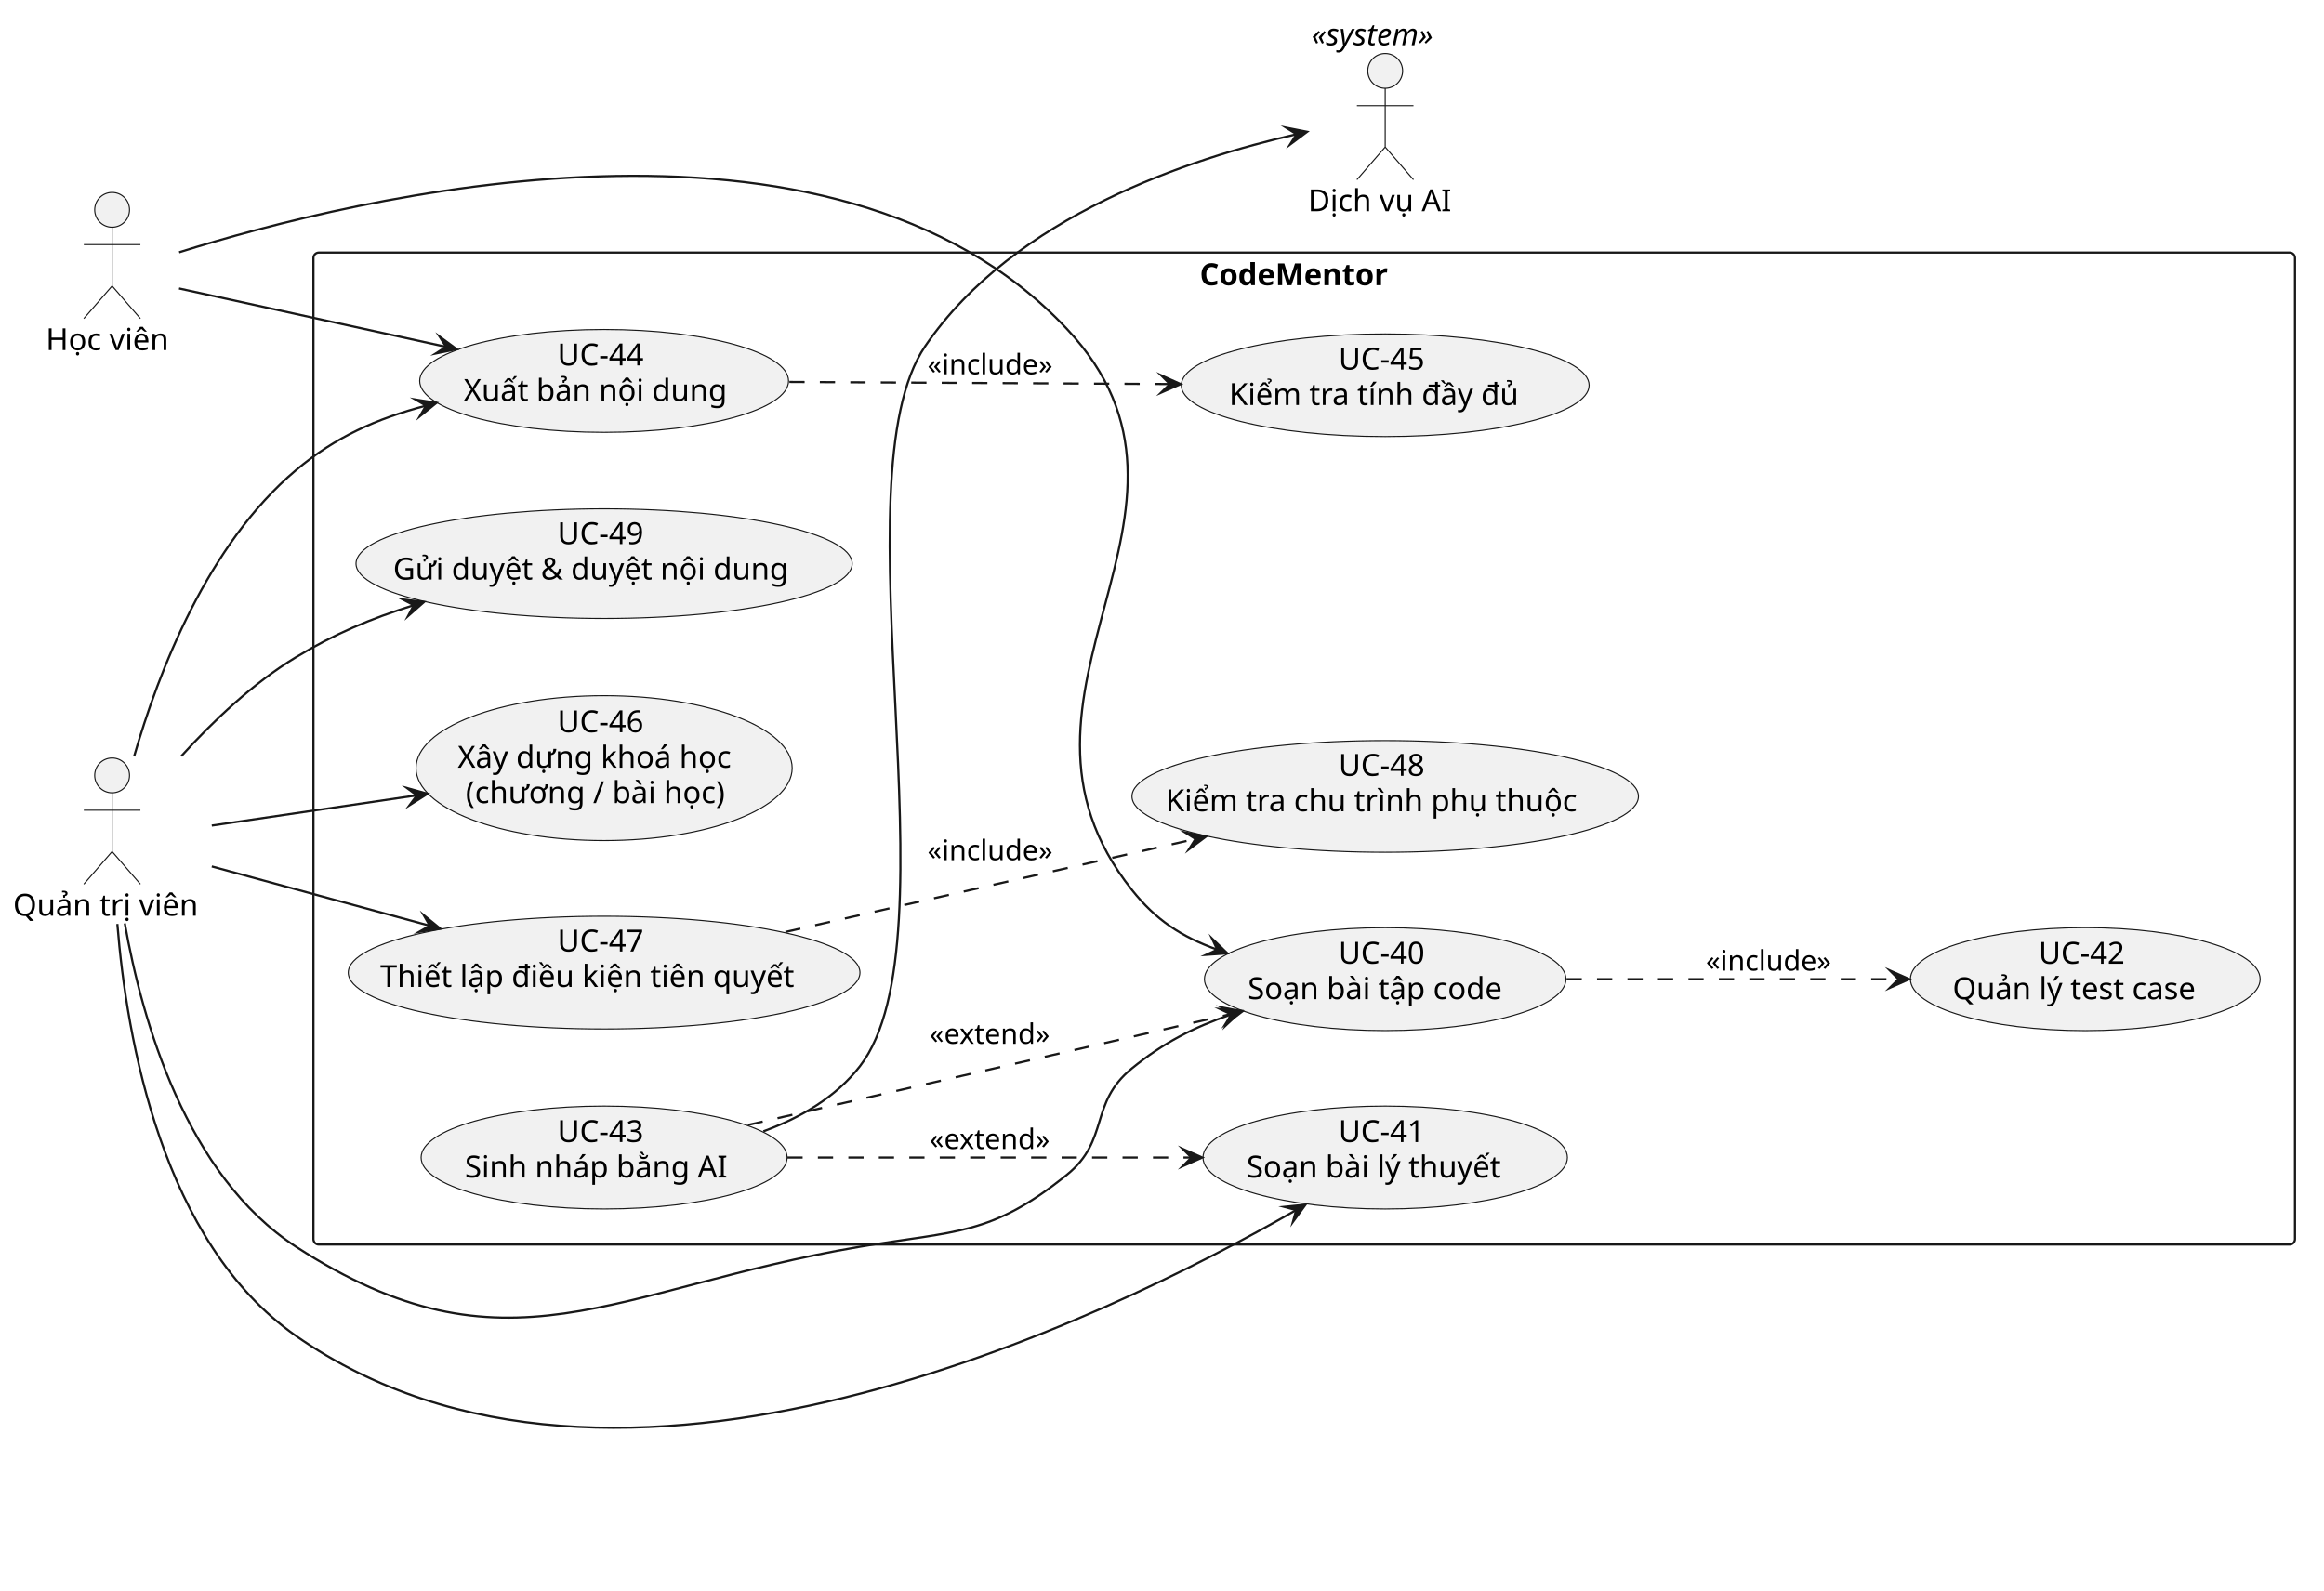
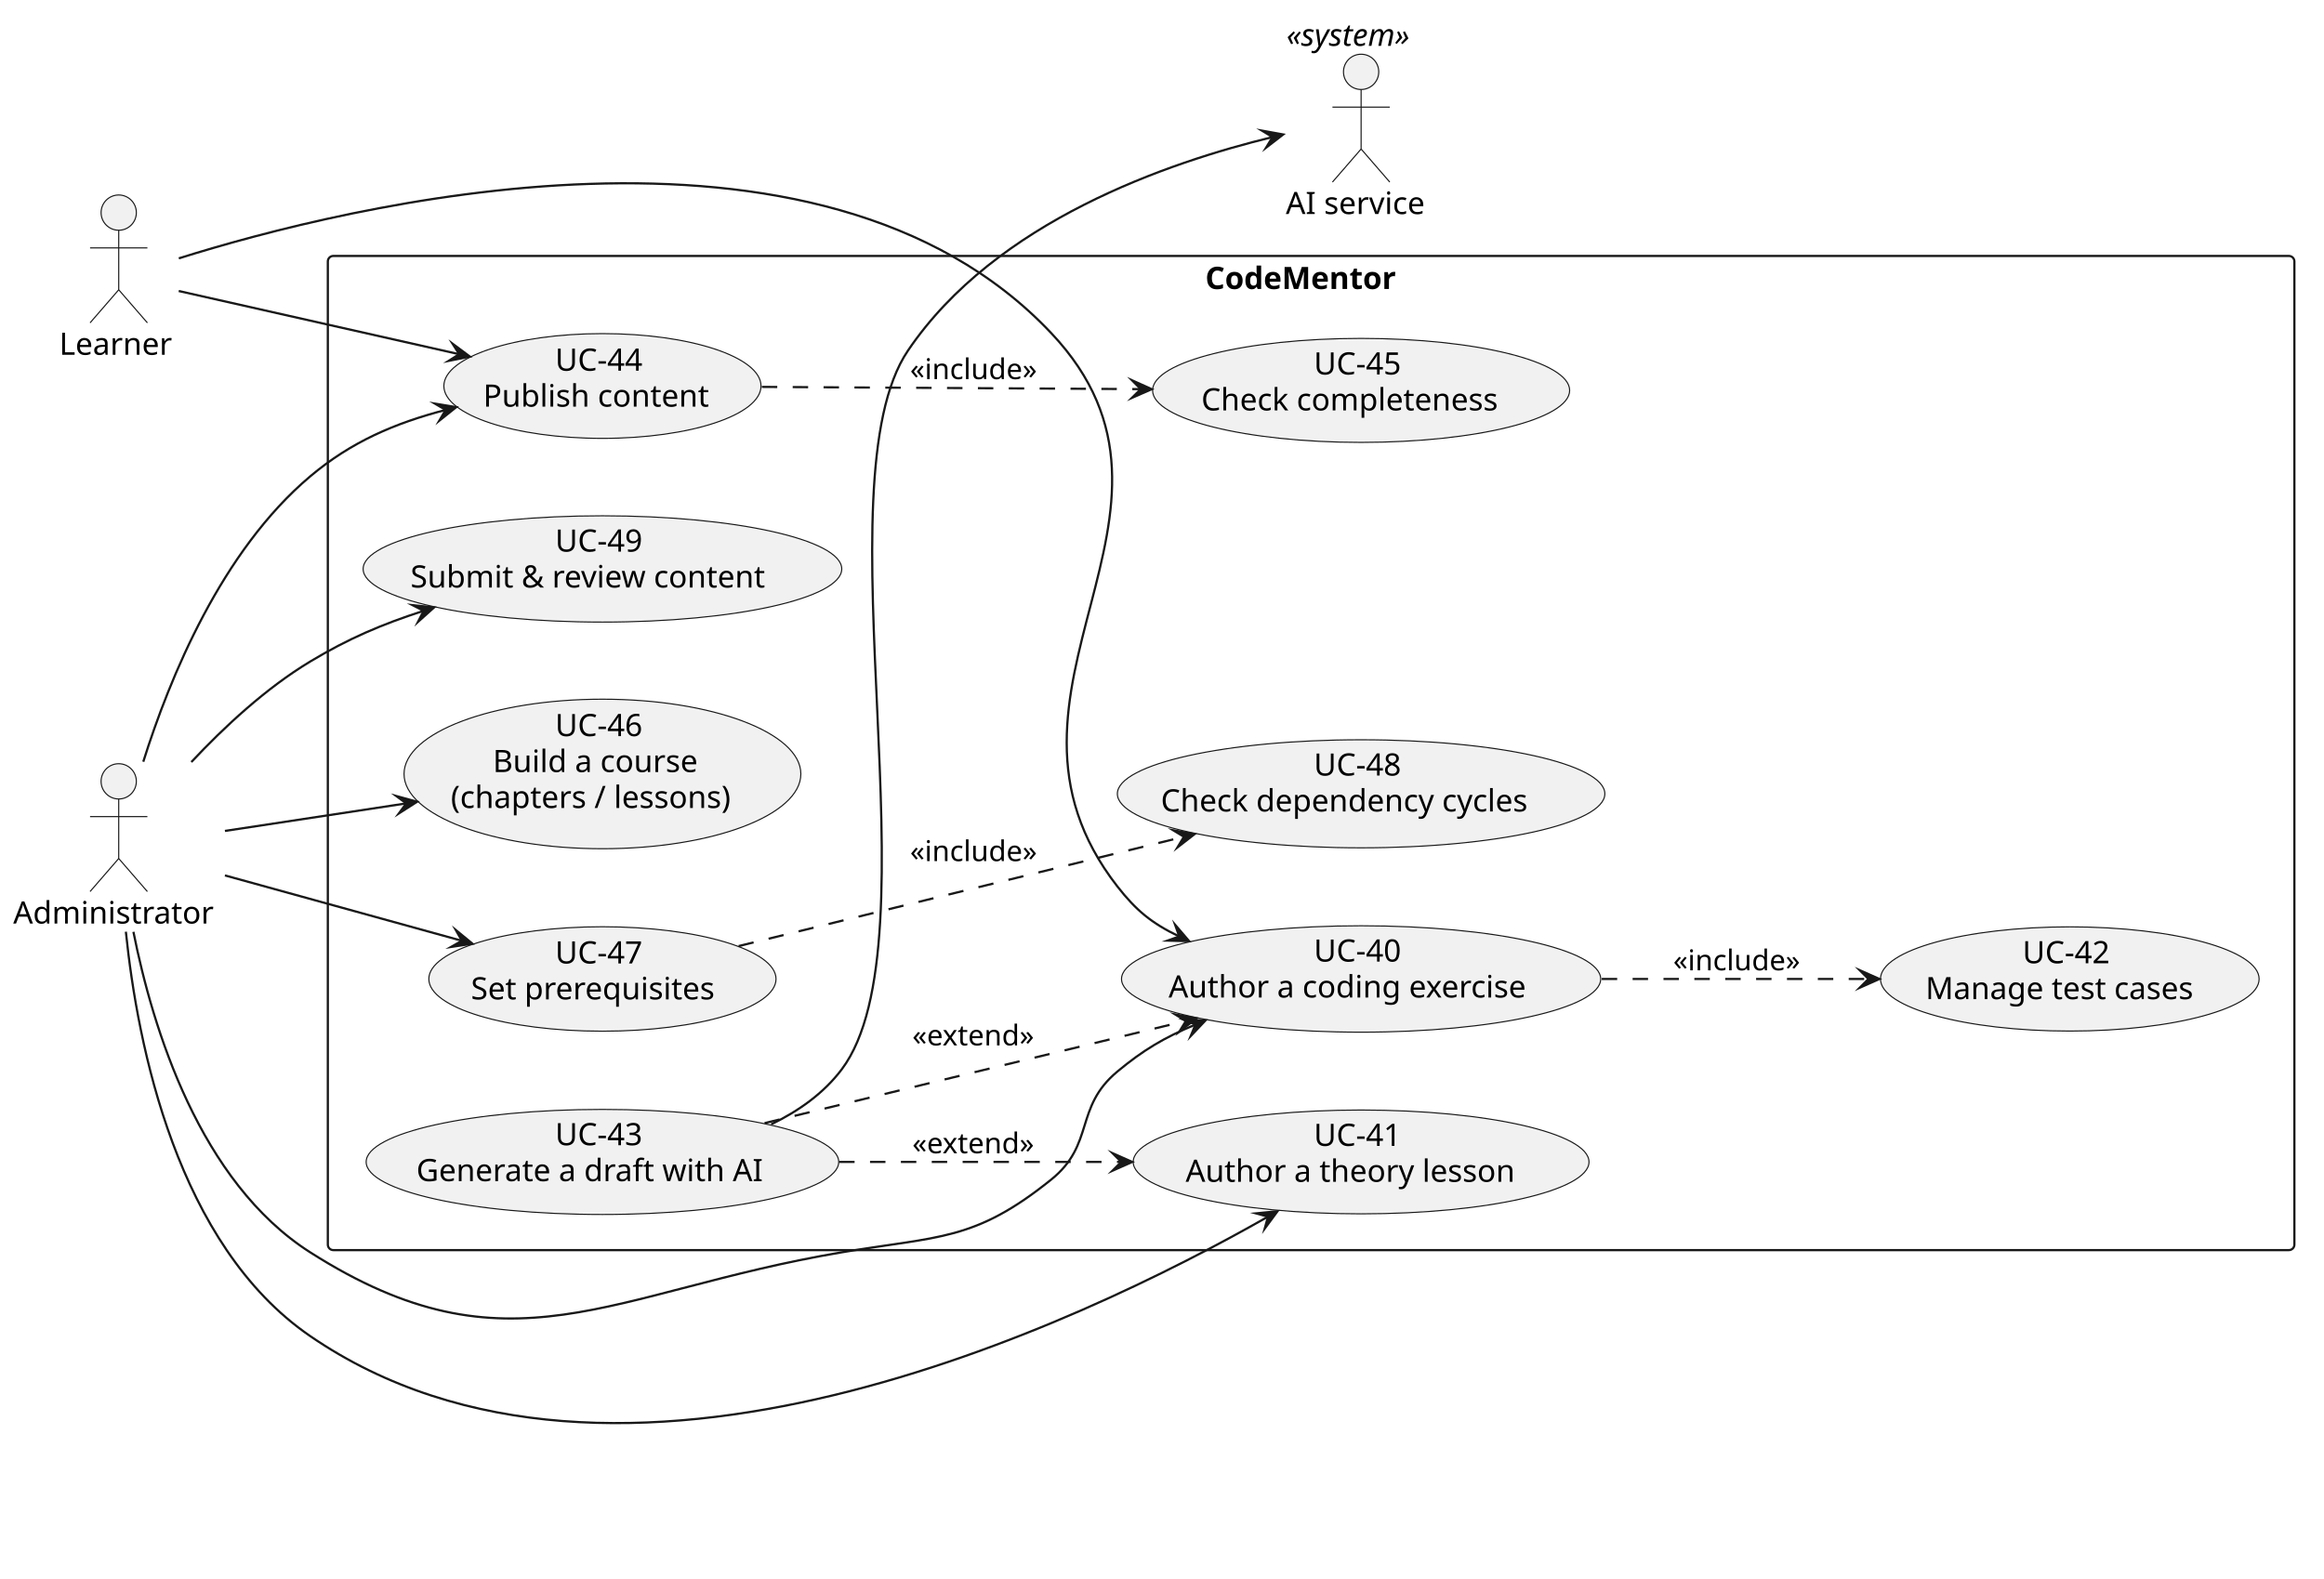
- <svg xmlns="http://www.w3.org/2000/svg" contentStyleType="text/css" data-diagram-type="DESCRIPTION" height="731px" preserveAspectRatio="none" style="width:1068px;height:731px;background:#FFFFFF;" version="1.1" viewBox="0 0 1068 731" width="1068px" zoomAndPan="magnify">
+ <svg xmlns="http://www.w3.org/2000/svg" version="1.1" data-diagram-type="DESCRIPTION" style="width:1054px;height:716px;background:#FFFFFF;" width="1054px" height="716px" viewBox="0 0 1054 716" zoomAndPan="magnify" preserveAspectRatio="none" contentStyleType="text/css">
  <defs />
-   <g>
-     <g class="cluster" data-qualified-name="CodeMentor" data-source-line="5" id="ent0003">
-       <rect fill="none" height="456" rx="2.5" ry="2.5" style="stroke:#181818;stroke-width:1;" width="910.62" x="144.04" y="116.102" />
-       <text fill="#000000" font-family="sans-serif" font-size="14" font-weight="700" lengthAdjust="spacing" textLength="96.018" x="551.341" y="131.097">CodeMentor</text>
+   <g font-family="sans-serif" lengthAdjust="spacing">
+     <g class="cluster" data-qualified-name="CodeMentor" id="ent0003" data-source-line="5">
+       <rect x="148.68" y="116.102" width="891.89" height="451" fill="none" style="stroke:#181818;stroke-width:1;" rx="2.5" ry="2.5" />
+       <text x="546.616" y="131.097" fill="#000" font-size="14" textLength="96.018" font-weight="700">CodeMentor</text>
    </g>
-     <g class="entity" data-qualified-name="CodeMentor.UC40" data-source-line="6" id="ent0004">
-       <ellipse cx="636.57" cy="450.098" fill="#F1F1F1" rx="83.06" ry="23.656" style="stroke:#181818;stroke-width:0.5;" />
-       <text fill="#000000" font-family="sans-serif" font-size="14" lengthAdjust="spacing" textLength="42.889" x="615.126" y="442.993">UC-40</text>
-       <text fill="#000000" font-family="sans-serif" font-size="14" lengthAdjust="spacing" textLength="126.328" x="573.406" y="459.29">Soạn bài tập code</text>
+     <g class="entity" data-qualified-name="CodeMentor.UC40" id="ent0004" data-source-line="6">
+       <ellipse cx="617.302" cy="444.104" rx="108.662" ry="24.132" fill="#F1F1F1" style="stroke:#181818;stroke-width:0.5;" />
+       <text x="595.857" y="436.208" fill="#000" font-size="14" textLength="42.889">UC-40</text>
+       <text x="529.99" y="452.505" fill="#000" font-size="14" textLength="174.624">Author a coding exercise</text>
    </g>
-     <g class="entity" data-qualified-name="CodeMentor.UC41" data-source-line="7" id="ent0005">
-       <ellipse cx="636.566" cy="532.103" fill="#F1F1F1" rx="83.726" ry="23.651" style="stroke:#181818;stroke-width:0.5;" />
-       <text fill="#000000" font-family="sans-serif" font-size="14" lengthAdjust="spacing" textLength="42.889" x="615.121" y="524.991">UC-41</text>
-       <text fill="#000000" font-family="sans-serif" font-size="14" lengthAdjust="spacing" textLength="127.408" x="572.862" y="541.288">Soạn bài lý thuyết</text>
+     <g class="entity" data-qualified-name="CodeMentor.UC41" id="ent0005" data-source-line="7">
+       <ellipse cx="617.298" cy="527.102" rx="103.358" ry="23.55" fill="#F1F1F1" style="stroke:#181818;stroke-width:0.5;" />
+       <text x="595.853" y="519.823" fill="#000" font-size="14" textLength="42.889">UC-41</text>
+       <text x="537.71" y="536.12" fill="#000" font-size="14" textLength="159.175">Author a theory lesson</text>
    </g>
-     <g class="entity" data-qualified-name="CodeMentor.UC42" data-source-line="8" id="ent0006">
-       <ellipse cx="958.298" cy="450.099" fill="#F1F1F1" rx="80.358" ry="23.677" style="stroke:#181818;stroke-width:0.5;" />
-       <text fill="#000000" font-family="sans-serif" font-size="14" lengthAdjust="spacing" textLength="42.889" x="936.854" y="443.029">UC-42</text>
-       <text fill="#000000" font-family="sans-serif" font-size="14" lengthAdjust="spacing" textLength="121.939" x="897.328" y="459.326">Quản lý test case</text>
+     <g class="entity" data-qualified-name="CodeMentor.UC42" id="ent0006" data-source-line="8">
+       <ellipse cx="938.712" cy="444.098" rx="85.862" ry="23.637" fill="#F1F1F1" style="stroke:#181818;stroke-width:0.5;" />
+       <text x="917.268" y="436.962" fill="#000" font-size="14" textLength="42.889">UC-42</text>
+       <text x="873.275" y="453.259" fill="#000" font-size="14" textLength="130.874">Manage test cases</text>
    </g>
-     <g class="entity" data-qualified-name="CodeMentor.UC43" data-source-line="9" id="ent0007">
-       <ellipse cx="277.621" cy="532.101" fill="#F1F1F1" rx="84.101" ry="23.649" style="stroke:#181818;stroke-width:0.5;" />
-       <text fill="#000000" font-family="sans-serif" font-size="14" lengthAdjust="spacing" textLength="42.889" x="256.176" y="524.984">UC-43</text>
-       <text fill="#000000" font-family="sans-serif" font-size="14" lengthAdjust="spacing" textLength="128.017" x="213.613" y="541.28">Sinh nháp bằng AI</text>
+     <g class="entity" data-qualified-name="CodeMentor.UC43" id="ent0007" data-source-line="9">
+       <ellipse cx="273.223" cy="527.104" rx="107.163" ry="23.833" fill="#F1F1F1" style="stroke:#181818;stroke-width:0.5;" />
+       <text x="251.779" y="519.515" fill="#000" font-size="14" textLength="42.889">UC-43</text>
+       <text x="188.817" y="535.812" fill="#000" font-size="14" textLength="168.813">Generate a draft with AI</text>
    </g>
-     <g class="entity" data-qualified-name="CodeMentor.UC44" data-source-line="10" id="ent0008">
-       <ellipse cx="277.62" cy="175.106" fill="#F1F1F1" rx="84.75" ry="23.644" style="stroke:#181818;stroke-width:0.5;" />
-       <text fill="#000000" font-family="sans-serif" font-size="14" lengthAdjust="spacing" textLength="42.889" x="256.175" y="167.982">UC-44</text>
-       <text fill="#000000" font-family="sans-serif" font-size="14" lengthAdjust="spacing" textLength="129.069" x="213.085" y="184.278">Xuất bản nội dung</text>
+     <g class="entity" data-qualified-name="CodeMentor.UC44" id="ent0008" data-source-line="10">
+       <ellipse cx="273.221" cy="175.103" rx="71.921" ry="23.762" fill="#F1F1F1" style="stroke:#181818;stroke-width:0.5;" />
+       <text x="251.776" y="168.169" fill="#000" font-size="14" textLength="42.889">UC-44</text>
+       <text x="219.121" y="184.466" fill="#000" font-size="14" textLength="108.199">Publish content</text>
    </g>
-     <g class="entity" data-qualified-name="CodeMentor.UC45" data-source-line="11" id="ent0009">
-       <ellipse cx="636.569" cy="177.103" fill="#F1F1F1" rx="93.709" ry="23.591" style="stroke:#181818;stroke-width:0.5;" />
-       <text fill="#000000" font-family="sans-serif" font-size="14" lengthAdjust="spacing" textLength="42.889" x="615.124" y="169.892">UC-45</text>
-       <text fill="#000000" font-family="sans-serif" font-size="14" lengthAdjust="spacing" textLength="143.582" x="564.778" y="186.189">Kiểm tra tính đầy đủ</text>
+     <g class="entity" data-qualified-name="CodeMentor.UC45" id="ent0009" data-source-line="11">
+       <ellipse cx="617.305" cy="177.099" rx="94.575" ry="23.587" fill="#F1F1F1" style="stroke:#181818;stroke-width:0.5;" />
+       <text x="595.861" y="169.881" fill="#000" font-size="14" textLength="42.889">UC-45</text>
+       <text x="544.813" y="186.178" fill="#000" font-size="14" textLength="144.983">Check completeness</text>
    </g>
-     <g class="entity" data-qualified-name="CodeMentor.UC46" data-source-line="12" id="ent0010">
-       <ellipse cx="277.617" cy="353.098" fill="#F1F1F1" rx="86.427" ry="33.306" style="stroke:#181818;stroke-width:0.5;" />
-       <text fill="#000000" font-family="sans-serif" font-size="14" lengthAdjust="spacing" textLength="42.889" x="256.173" y="336.607">UC-46</text>
-       <text fill="#000000" font-family="sans-serif" font-size="14" lengthAdjust="spacing" textLength="134.586" x="210.324" y="352.904">Xây dựng khoá học</text>
-       <text fill="#000000" font-family="sans-serif" font-size="14" lengthAdjust="spacing" textLength="127.251" x="213.992" y="369.201">(chương / bài học)</text>
+     <g class="entity" data-qualified-name="CodeMentor.UC46" id="ent0010" data-source-line="12">
+       <ellipse cx="273.224" cy="351.099" rx="89.984" ry="33.917" fill="#F1F1F1" style="stroke:#181818;stroke-width:0.5;" />
+       <text x="251.779" y="333.933" fill="#000" font-size="14" textLength="42.889">UC-46</text>
+       <text x="223.513" y="350.23" fill="#000" font-size="14" textLength="99.422">Build a course</text>
+       <text x="204.447" y="366.527" fill="#000" font-size="14" textLength="137.553">(chapters / lessons)</text>
    </g>
-     <g class="entity" data-qualified-name="CodeMentor.UC47" data-source-line="13" id="ent0011">
-       <ellipse cx="277.618" cy="447.098" fill="#F1F1F1" rx="117.579" ry="25.916" style="stroke:#181818;stroke-width:0.5;" />
-       <text fill="#000000" font-family="sans-serif" font-size="14" lengthAdjust="spacing" textLength="42.889" x="256.174" y="437.384">UC-47</text>
-       <text fill="#000000" font-family="sans-serif" font-size="14" lengthAdjust="spacing" textLength="205.782" x="174.727" y="453.68">Thiết lập điều kiện tiên quyết</text>
+     <g class="entity" data-qualified-name="CodeMentor.UC47" id="ent0011" data-source-line="13">
+       <ellipse cx="273.221" cy="444.103" rx="78.731" ry="23.691" fill="#F1F1F1" style="stroke:#181818;stroke-width:0.5;" />
+       <text x="251.777" y="437.056" fill="#000" font-size="14" textLength="42.889">UC-47</text>
+       <text x="213.574" y="453.352" fill="#000" font-size="14" textLength="119.294">Set prerequisites</text>
    </g>
-     <g class="entity" data-qualified-name="CodeMentor.UC48" data-source-line="14" id="ent0012">
-       <ellipse cx="636.572" cy="366.106" fill="#F1F1F1" rx="116.371" ry="25.674" style="stroke:#181818;stroke-width:0.5;" />
-       <text fill="#000000" font-family="sans-serif" font-size="14" lengthAdjust="spacing" textLength="42.889" x="615.127" y="356.638">UC-48</text>
-       <text fill="#000000" font-family="sans-serif" font-size="14" lengthAdjust="spacing" textLength="201.852" x="535.646" y="372.935">Kiểm tra chu trình phụ thuộc</text>
+     <g class="entity" data-qualified-name="CodeMentor.UC48" id="ent0012" data-source-line="14">
+       <ellipse cx="617.298" cy="360.101" rx="110.548" ry="24.51" fill="#F1F1F1" style="stroke:#181818;stroke-width:0.5;" />
+       <text x="595.854" y="351.821" fill="#000" font-size="14" textLength="42.889">UC-48</text>
+       <text x="526.462" y="368.117" fill="#000" font-size="14" textLength="181.672">Check dependency cycles</text>
    </g>
-     <g class="entity" data-qualified-name="CodeMentor.UC49" data-source-line="15" id="ent0013">
-       <ellipse cx="277.619" cy="259.103" fill="#F1F1F1" rx="114.009" ry="25.202" style="stroke:#181818;stroke-width:0.5;" />
-       <text fill="#000000" font-family="sans-serif" font-size="14" lengthAdjust="spacing" textLength="42.889" x="256.174" y="250.117">UC-49</text>
-       <text fill="#000000" font-family="sans-serif" font-size="14" lengthAdjust="spacing" textLength="193.922" x="180.658" y="266.414">Gửi duyệt &amp; duyệt nội dung</text>
+     <g class="entity" data-qualified-name="CodeMentor.UC49" id="ent0013" data-source-line="15">
+       <ellipse cx="273.224" cy="258.099" rx="108.534" ry="24.107" fill="#F1F1F1" style="stroke:#181818;stroke-width:0.5;" />
+       <text x="251.78" y="250.229" fill="#000" font-size="14" textLength="42.889">UC-49</text>
+       <text x="186.155" y="266.526" fill="#000" font-size="14" textLength="174.139">Submit &amp; review content</text>
    </g>
-     <g class="entity" data-qualified-name="Admin" data-source-line="2" id="ent0001">
-       <ellipse cx="51.52" cy="356.452" fill="#F1F1F1" rx="8" ry="8" style="stroke:#181818;stroke-width:0.5;" />
-       <path d="M51.52,364.452 L51.52,391.452 M38.52,372.452 L64.52,372.452 M51.52,391.452 L38.52,406.452 M51.52,391.452 L64.52,406.452" fill="none" style="stroke:#181818;stroke-width:0.5;" />
-       <text fill="#000000" font-family="sans-serif" font-size="14" lengthAdjust="spacing" textLength="91.041" x="6" y="420.947">Quản trị viên</text>
+     <g class="entity" data-qualified-name="Admin" id="ent0001" data-source-line="2">
+       <ellipse cx="53.841" cy="354.452" rx="8" ry="8" fill="#F1F1F1" style="stroke:#181818;stroke-width:0.5;" />
+       <path d="M53.841,362.452 L53.841,389.452 M40.841,370.452 L66.841,370.452 M53.841,389.452 L40.841,404.452 M53.841,389.452 L66.841,404.452" style="stroke:#181818;stroke-width:0.5;" fill="none" />
+       <text x="6" y="418.947" fill="#000" font-size="14" textLength="95.683">Administrator</text>
    </g>
-     <g class="entity" data-qualified-name="Learner" data-source-line="3" id="ent0002">
-       <ellipse cx="51.521" cy="96.452" fill="#F1F1F1" rx="8" ry="8" style="stroke:#181818;stroke-width:0.5;" />
-       <path d="M51.521,104.452 L51.521,131.452 M38.521,112.452 L64.521,112.452 M51.521,131.452 L38.521,146.452 M51.521,131.452 L64.521,146.452" fill="none" style="stroke:#181818;stroke-width:0.5;" />
-       <text fill="#000000" font-family="sans-serif" font-size="14" lengthAdjust="spacing" textLength="60.901" x="21.07" y="160.947">Học viên</text>
+     <g class="entity" data-qualified-name="Learner" id="ent0002" data-source-line="3">
+       <ellipse cx="53.845" cy="96.452" rx="8" ry="8" fill="#F1F1F1" style="stroke:#181818;stroke-width:0.5;" />
+       <path d="M53.845,104.452 L53.845,131.452 M40.845,112.452 L66.845,112.452 M53.845,131.452 L40.845,146.452 M53.845,131.452 L66.845,146.452" style="stroke:#181818;stroke-width:0.5;" fill="none" />
+       <text x="26.85" y="160.947" fill="#000" font-size="14" textLength="53.99">Learner</text>
    </g>
-     <g class="entity" data-qualified-name="AI" data-source-line="24" id="ent0019">
-       <ellipse cx="636.572" cy="32.599" fill="#F1F1F1" rx="8" ry="8" style="stroke:#181818;stroke-width:0.5;" />
-       <path d="M636.572,40.599 L636.572,67.599 M623.572,48.599 L649.572,48.599 M636.572,67.599 L623.572,82.599 M636.572,67.599 L649.572,82.599" fill="none" style="stroke:#181818;stroke-width:0.5;" />
-       <text fill="#000000" font-family="sans-serif" font-size="14" lengthAdjust="spacing" textLength="71.005" x="601.07" y="97.094">Dịch vụ AI</text>
-       <text fill="#000000" font-family="sans-serif" font-size="14" font-style="italic" lengthAdjust="spacing" textLength="67.744" x="602.7" y="20.797">«system»</text>
+     <g class="entity" data-qualified-name="AI" id="ent0019" data-source-line="24">
+       <ellipse cx="617.302" cy="32.599" rx="8" ry="8" fill="#F1F1F1" style="stroke:#181818;stroke-width:0.5;" />
+       <path d="M617.302,40.599 L617.302,67.599 M604.302,48.599 L630.302,48.599 M617.302,67.599 L604.302,82.599 M617.302,67.599 L630.302,82.599" style="stroke:#181818;stroke-width:0.5;" fill="none" />
+       <text x="583.15" y="97.094" fill="#000" font-size="14" textLength="68.305">AI service</text>
+       <text x="583.43" y="20.797" fill="#000" font-size="14" textLength="67.744" font-style="italic">«system»</text>
    </g>
-     <g class="link" data-entity-1="ent0004" data-entity-2="ent0006" data-link-type="dependency" data-source-line="17" id="lnk14">
-       <path d="M719.91,450.102 C768.38,450.102 824.41,450.102 872.45,450.102" fill="none" id="UC40-to-UC42" style="stroke:#181818;stroke-width:1;stroke-dasharray:7,7;" />
-       <polygon fill="#181818" points="877.45,450.102,868.45,446.102,872.45,450.102,868.45,454.102,877.45,450.102" style="stroke:#181818;stroke-width:1;stroke-linejoin:miter;stroke-miterlimit:10;" />
-       <text fill="#000000" font-family="sans-serif" font-size="13" lengthAdjust="spacing" textLength="63.007" x="783.94" y="446.169">«include»</text>
+     <g class="link" data-entity-1="ent0004" data-entity-2="ent0006" id="lnk14" data-source-line="17" data-link-type="dependency">
+       <path d="M726.44,444.102 C767.52,444.102 808.7,444.102 847.39,444.102" style="stroke:#181818;stroke-width:1;stroke-dasharray:7,7;" fill="none" id="UC40-to-UC42" />
+       <polygon points="852.39,444.102,843.39,440.102,847.39,444.102,843.39,448.102,852.39,444.102" fill="#181818" style="stroke:#181818;stroke-width:1;stroke-linejoin:miter;stroke-miterlimit:10;" />
+       <text x="758.85" y="440.169" fill="#000" font-size="13" textLength="63.007">«include»</text>
    </g>
-     <g class="link" data-entity-1="ent0008" data-entity-2="ent0009" data-link-type="dependency" data-source-line="18" id="lnk15">
-       <path d="M362.76,175.572 C416.76,175.872 481.93,176.234 537.58,176.544" fill="none" id="UC44-to-UC45" style="stroke:#181818;stroke-width:1;stroke-dasharray:7,7;" />
-       <polygon fill="#181818" points="542.58,176.572,533.602,172.522,537.58,176.544,533.558,180.522,542.58,176.572" style="stroke:#181818;stroke-width:1;stroke-linejoin:miter;stroke-miterlimit:10;" />
-       <text fill="#000000" font-family="sans-serif" font-size="13" lengthAdjust="spacing" textLength="63.007" x="426.2" y="172.049">«include»</text>
+     <g class="link" data-entity-1="ent0008" data-entity-2="ent0009" id="lnk15" data-source-line="18" data-link-type="dependency">
+       <path d="M345.51,175.512 C396.81,175.812 461.52,176.192 517.36,176.522" style="stroke:#181818;stroke-width:1;stroke-dasharray:7,7;" fill="none" id="UC44-to-UC45" />
+       <polygon points="522.36,176.552,513.384,172.499,517.36,176.522,513.337,180.499,522.36,176.552" fill="#181818" style="stroke:#181818;stroke-width:1;stroke-linejoin:miter;stroke-miterlimit:10;" />
+       <text x="412.75" y="171.989" fill="#000" font-size="13" textLength="63.007">«include»</text>
    </g>
-     <g class="link" data-entity-1="ent0011" data-entity-2="ent0012" data-link-type="dependency" data-source-line="19" id="lnk16">
-       <path d="M360.96,428.412 C419.02,415.242 491.554,398.778 549.384,385.658" fill="none" id="UC47-to-UC48" style="stroke:#181818;stroke-width:1;stroke-dasharray:7,7;" />
-       <polygon fill="#181818" points="554.26,384.552,544.598,382.642,549.384,385.658,546.368,390.444,554.26,384.552" style="stroke:#181818;stroke-width:1;stroke-linejoin:miter;stroke-miterlimit:10;" />
-       <text fill="#000000" font-family="sans-serif" font-size="13" lengthAdjust="spacing" textLength="63.007" x="426.2" y="395.409">«include»</text>
+     <g class="link" data-entity-1="ent0011" data-entity-2="ent0012" id="lnk16" data-source-line="19" data-link-type="dependency">
+       <path d="M334.98,429.182 C392.77,414.992 474.984,394.805 536.934,379.585" style="stroke:#181818;stroke-width:1;stroke-dasharray:7,7;" fill="none" id="UC47-to-UC48" />
+       <polygon points="541.79,378.392,532.096,376.655,536.934,379.585,534.004,384.424,541.79,378.392" fill="#181818" style="stroke:#181818;stroke-width:1;stroke-linejoin:miter;stroke-miterlimit:10;" />
+       <text x="412.75" y="390.639" fill="#000" font-size="13" textLength="63.007">«include»</text>
    </g>
-     <g class="link" data-entity-1="ent0007" data-entity-2="ent0004" data-link-type="dependency" data-source-line="20" id="lnk17">
-       <path d="M343.67,517.152 C408.22,502.322 501.697,480.851 566.087,466.061" fill="none" id="UC43-to-UC40" style="stroke:#181818;stroke-width:1;stroke-dasharray:7,7;" />
-       <polygon fill="#181818" points="570.96,464.942,561.293,463.058,566.087,466.061,563.084,470.855,570.96,464.942" style="stroke:#181818;stroke-width:1;stroke-linejoin:miter;stroke-miterlimit:10;" />
-       <text fill="#000000" font-family="sans-serif" font-size="13" lengthAdjust="spacing" textLength="61.185" x="427.2" y="479.819">«extend»</text>
+     <g class="link" data-entity-1="ent0007" data-entity-2="ent0004" id="lnk17" data-source-line="20" data-link-type="dependency">
+       <path d="M346.76,509.492 C404.42,495.502 479.881,477.201 537.821,463.141" style="stroke:#181818;stroke-width:1;stroke-dasharray:7,7;" fill="none" id="UC43-to-UC40" />
+       <polygon points="542.68,461.962,532.991,460.197,537.821,463.141,534.877,467.971,542.68,461.962" fill="#181818" style="stroke:#181818;stroke-width:1;stroke-linejoin:miter;stroke-miterlimit:10;" />
+       <text x="413.75" y="474.229" fill="#000" font-size="13" textLength="61.185">«extend»</text>
    </g>
-     <g class="link" data-entity-1="ent0007" data-entity-2="ent0005" data-link-type="dependency" data-source-line="21" id="lnk18">
-       <path d="M361.86,532.102 C419.23,532.102 490.17,532.102 547.51,532.102" fill="none" id="UC43-to-UC41" style="stroke:#181818;stroke-width:1;stroke-dasharray:7,7;" />
-       <polygon fill="#181818" points="552.51,532.102,543.51,528.102,547.51,532.102,543.51,536.102,552.51,532.102" style="stroke:#181818;stroke-width:1;stroke-linejoin:miter;stroke-miterlimit:10;" />
-       <text fill="#000000" font-family="sans-serif" font-size="13" lengthAdjust="spacing" textLength="61.185" x="427.2" y="528.169">«extend»</text>
+     <g class="link" data-entity-1="ent0007" data-entity-2="ent0005" id="lnk18" data-source-line="21" data-link-type="dependency">
+       <path d="M380.58,527.102 C422.94,527.102 466.52,527.102 508.52,527.102" style="stroke:#181818;stroke-width:1;stroke-dasharray:7,7;" fill="none" id="UC43-to-UC41" />
+       <polygon points="513.52,527.102,504.52,523.102,508.52,527.102,504.52,531.102,513.52,527.102" fill="#181818" style="stroke:#181818;stroke-width:1;stroke-linejoin:miter;stroke-miterlimit:10;" />
+       <text x="413.75" y="523.169" fill="#000" font-size="13" textLength="61.185">«extend»</text>
    </g>
-     <g class="link" data-entity-1="ent0001" data-entity-2="ent0004" data-link-type="dependency" data-source-line="26" id="lnk20">
-       <path d="M57.36,424.482 C65.26,468.952 85.48,540.302 136.04,573.102 C232.68,635.772 281.62,592.262 395.2,573.102 C439.27,565.662 455.38,568.132 490.2,540.102 C510.09,524.082 500.37,507.182 520.2,491.102 C534.73,479.312 548.178,472.435 565.768,466.315" fill="none" id="Admin-to-UC40" style="stroke:#181818;stroke-width:1;" />
-       <polygon fill="#181818" points="570.49,464.672,560.675,463.851,565.768,466.315,563.304,471.407,570.49,464.672" style="stroke:#181818;stroke-width:1;stroke-linejoin:miter;stroke-miterlimit:10;" />
+     <g class="link" data-entity-1="ent0001" data-entity-2="ent0004" id="lnk20" data-source-line="26" data-link-type="dependency">
+       <path d="M60.51,422.712 C69.25,466.572 90.59,536.192 140.68,568.102 C231.05,625.662 276.1,585.922 381.75,568.102 C425.83,560.662 441.94,563.132 476.75,535.102 C496.64,519.082 487.12,502.422 506.75,486.102 C518.42,476.392 527.955,470.705 542.165,464.785" style="stroke:#181818;stroke-width:1;" fill="none" id="Admin-to-UC40" />
+       <polygon points="546.78,462.862,536.934,462.63,542.165,464.785,540.01,470.015,546.78,462.862" fill="#181818" style="stroke:#181818;stroke-width:1;stroke-linejoin:miter;stroke-miterlimit:10;" />
    </g>
-     <g class="link" data-entity-1="ent0001" data-entity-2="ent0005" data-link-type="dependency" data-source-line="27" id="lnk21">
-       <path d="M53.93,424.732 C58.18,477.682 74.53,571.122 136.04,614.102 C282.83,716.652 508.053,606.51 595.643,556.26" fill="none" id="Admin-to-UC41" style="stroke:#181818;stroke-width:1;" />
-       <polygon fill="#181818" points="599.98,553.772,590.183,554.781,595.643,556.26,594.164,561.72,599.98,553.772" style="stroke:#181818;stroke-width:1;stroke-linejoin:miter;stroke-miterlimit:10;" />
+     <g class="link" data-entity-1="ent0001" data-entity-2="ent0005" id="lnk21" data-source-line="27" data-link-type="dependency">
+       <path d="M57.08,422.662 C62.41,474.452 80.35,564.742 140.68,606.102 C279.63,701.342 489.704,600.484 575.064,551.934" style="stroke:#181818;stroke-width:1;" fill="none" id="Admin-to-UC41" />
+       <polygon points="579.41,549.462,569.609,550.434,575.064,551.934,573.564,557.388,579.41,549.462" fill="#181818" style="stroke:#181818;stroke-width:1;stroke-linejoin:miter;stroke-miterlimit:10;" />
    </g>
-     <g class="link" data-entity-1="ent0001" data-entity-2="ent0008" data-link-type="dependency" data-source-line="28" id="lnk22">
-       <path d="M61.64,347.672 C72.79,308.982 95.39,250.272 136.04,216.102 C154.24,200.802 173.056,192.491 195.766,186.481" fill="none" id="Admin-to-UC44" style="stroke:#181818;stroke-width:1;" />
-       <polygon fill="#181818" points="200.6,185.202,190.876,183.637,195.766,186.481,192.923,191.371,200.6,185.202" style="stroke:#181818;stroke-width:1;stroke-linejoin:miter;stroke-miterlimit:10;" />
+     <g class="link" data-entity-1="ent0001" data-entity-2="ent0008" id="lnk22" data-source-line="28" data-link-type="dependency">
+       <path d="M64.98,345.552 C76.95,307.412 100.49,249.972 140.68,216.102 C159.34,200.372 179.172,191.934 202.102,185.954" style="stroke:#181818;stroke-width:1;" fill="none" id="Admin-to-UC44" />
+       <polygon points="206.94,184.692,197.222,183.092,202.102,185.954,199.241,190.833,206.94,184.692" fill="#181818" style="stroke:#181818;stroke-width:1;stroke-linejoin:miter;stroke-miterlimit:10;" />
    </g>
-     <g class="link" data-entity-1="ent0001" data-entity-2="ent0010" data-link-type="dependency" data-source-line="29" id="lnk23">
-       <path d="M97.33,379.502 C125.69,375.322 158.213,370.53 191.563,365.62" fill="none" id="Admin-to-UC46" style="stroke:#181818;stroke-width:1;" />
-       <polygon fill="#181818" points="196.51,364.892,187.023,362.245,191.563,365.62,188.189,370.16,196.51,364.892" style="stroke:#181818;stroke-width:1;stroke-linejoin:miter;stroke-miterlimit:10;" />
+     <g class="link" data-entity-1="ent0001" data-entity-2="ent0010" id="lnk23" data-source-line="29" data-link-type="dependency">
+       <path d="M102.01,376.942 C127.48,373.072 154.737,368.932 184.247,364.452" style="stroke:#181818;stroke-width:1;" fill="none" id="Admin-to-UC46" />
+       <polygon points="189.19,363.702,179.692,361.098,184.247,364.452,180.892,369.007,189.19,363.702" fill="#181818" style="stroke:#181818;stroke-width:1;stroke-linejoin:miter;stroke-miterlimit:10;" />
    </g>
-     <g class="link" data-entity-1="ent0001" data-entity-2="ent0011" data-link-type="dependency" data-source-line="30" id="lnk24">
-       <path d="M97.33,398.292 C127.35,406.462 162.755,416.11 197.505,425.56" fill="none" id="Admin-to-UC47" style="stroke:#181818;stroke-width:1;" />
-       <polygon fill="#181818" points="202.33,426.872,194.695,420.65,197.505,425.56,192.596,428.37,202.33,426.872" style="stroke:#181818;stroke-width:1;stroke-linejoin:miter;stroke-miterlimit:10;" />
+     <g class="link" data-entity-1="ent0001" data-entity-2="ent0011" id="lnk24" data-source-line="30" data-link-type="dependency">
+       <path d="M102.01,397.122 C134.97,406.212 174.38,417.091 209.48,426.781" style="stroke:#181818;stroke-width:1;" fill="none" id="Admin-to-UC47" />
+       <polygon points="214.3,428.112,206.689,421.861,209.48,426.781,204.56,429.573,214.3,428.112" fill="#181818" style="stroke:#181818;stroke-width:1;stroke-linejoin:miter;stroke-miterlimit:10;" />
    </g>
-     <g class="link" data-entity-1="ent0001" data-entity-2="ent0013" data-link-type="dependency" data-source-line="31" id="lnk25">
-       <path d="M83.35,347.552 C97.86,331.552 116.32,313.992 136.04,302.102 C153.96,291.292 170.058,284.484 190.138,278.204" fill="none" id="Admin-to-UC49" style="stroke:#181818;stroke-width:1;" />
-       <polygon fill="#181818" points="194.91,276.712,185.126,275.58,190.138,278.204,187.514,283.216,194.91,276.712" style="stroke:#181818;stroke-width:1;stroke-linejoin:miter;stroke-miterlimit:10;" />
+     <g class="link" data-entity-1="ent0001" data-entity-2="ent0013" id="lnk25" data-source-line="31" data-link-type="dependency">
+       <path d="M86.78,345.692 C101.74,329.722 120.67,312.142 140.68,300.102 C157.83,289.772 173.032,283.259 192.132,277.089" style="stroke:#181818;stroke-width:1;" fill="none" id="Admin-to-UC49" />
+       <polygon points="196.89,275.552,187.096,274.512,192.132,277.089,189.555,282.125,196.89,275.552" fill="#181818" style="stroke:#181818;stroke-width:1;stroke-linejoin:miter;stroke-miterlimit:10;" />
    </g>
-     <g class="link" data-entity-1="ent0002" data-entity-2="ent0004" data-link-type="dependency" data-source-line="32" id="lnk26">
-       <path d="M82.33,115.972 C162.18,90.952 382.13,36.192 490.2,151.102 C569.29,235.192 448.28,318.792 520.2,409.102 C531.26,422.982 542.671,430.462 559.381,436.542" fill="none" id="Learner-to-UC40" style="stroke:#181818;stroke-width:1;" />
-       <polygon fill="#181818" points="564.08,438.252,556.99,431.416,559.381,436.542,554.255,438.933,564.08,438.252" style="stroke:#181818;stroke-width:1;stroke-linejoin:miter;stroke-miterlimit:10;" />
+     <g class="link" data-entity-1="ent0002" data-entity-2="ent0004" id="lnk26" data-source-line="32" data-link-type="dependency">
+       <path d="M81.1,117.202 C155.87,93.732 371.26,39.292 476.75,151.102 C553.85,232.812 437.71,313.472 506.75,402.102 C515.2,412.942 522.297,418.84 534.817,424.81" style="stroke:#181818;stroke-width:1;" fill="none" id="Learner-to-UC40" />
+       <polygon points="539.33,426.962,532.928,419.478,534.817,424.81,529.485,426.699,539.33,426.962" fill="#181818" style="stroke:#181818;stroke-width:1;stroke-linejoin:miter;stroke-miterlimit:10;" />
    </g>
-     <g class="link" data-entity-1="ent0002" data-entity-2="ent0008" data-link-type="dependency" data-source-line="33" id="lnk27">
-       <path d="M82.28,132.602 C114.66,139.682 162.606,150.163 205.006,159.443" fill="none" id="Learner-to-UC44" style="stroke:#181818;stroke-width:1;" />
-       <polygon fill="#181818" points="209.89,160.512,201.953,154.68,205.006,159.443,200.243,162.495,209.89,160.512" style="stroke:#181818;stroke-width:1;stroke-linejoin:miter;stroke-miterlimit:10;" />
+     <g class="link" data-entity-1="ent0002" data-entity-2="ent0008" id="lnk27" data-source-line="33" data-link-type="dependency">
+       <path d="M81.06,132.012 C113.58,139.342 165.122,150.963 208.262,160.683" style="stroke:#181818;stroke-width:1;" fill="none" id="Learner-to-UC44" />
+       <polygon points="213.14,161.782,205.239,155.901,208.262,160.683,203.481,163.706,213.14,161.782" fill="#181818" style="stroke:#181818;stroke-width:1;stroke-linejoin:miter;stroke-miterlimit:10;" />
    </g>
-     <g class="link" data-entity-1="ent0007" data-entity-2="ent0019" data-link-type="dependency" data-source-line="34" id="lnk28">
-       <path d="M350.82,520.062 C367.8,513.832 384.15,504.402 395.2,490.102 C440.35,431.642 383.55,220.092 425.2,159.102 C466.29,98.922 547.475,72.723 595.825,61.703" fill="none" id="UC43-to-AI" style="stroke:#181818;stroke-width:1;" />
-       <polygon fill="#181818" points="600.7,60.592,591.036,58.692,595.825,61.703,592.814,66.492,600.7,60.592" style="stroke:#181818;stroke-width:1;stroke-linejoin:miter;stroke-miterlimit:10;" />
+     <g class="link" data-entity-1="ent0007" data-entity-2="ent0019" id="lnk28" data-source-line="34" data-link-type="dependency">
+       <path d="M349.76,510.032 C362.13,504.052 373.56,495.992 381.75,485.102 C425.5,426.972 371.03,219.382 411.75,159.102 C451.53,100.222 530.022,73.644 577.122,62.184" style="stroke:#181818;stroke-width:1;" fill="none" id="UC43-to-AI" />
+       <polygon points="581.98,61.002,572.289,59.243,577.122,62.184,574.181,67.016,581.98,61.002" fill="#181818" style="stroke:#181818;stroke-width:1;stroke-linejoin:miter;stroke-miterlimit:10;" />
    </g>
  </g>
</svg>
